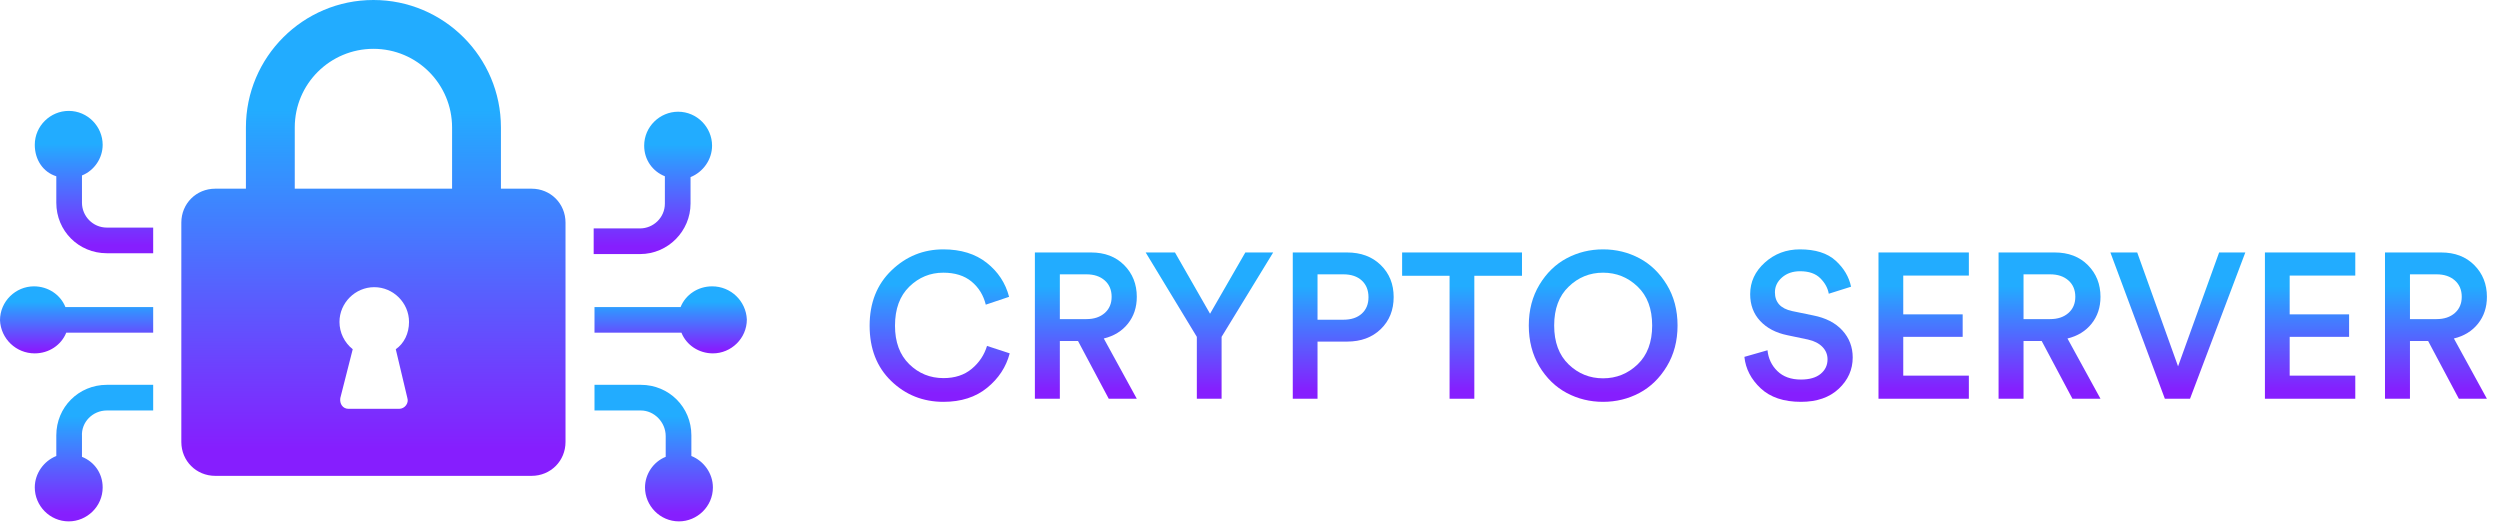
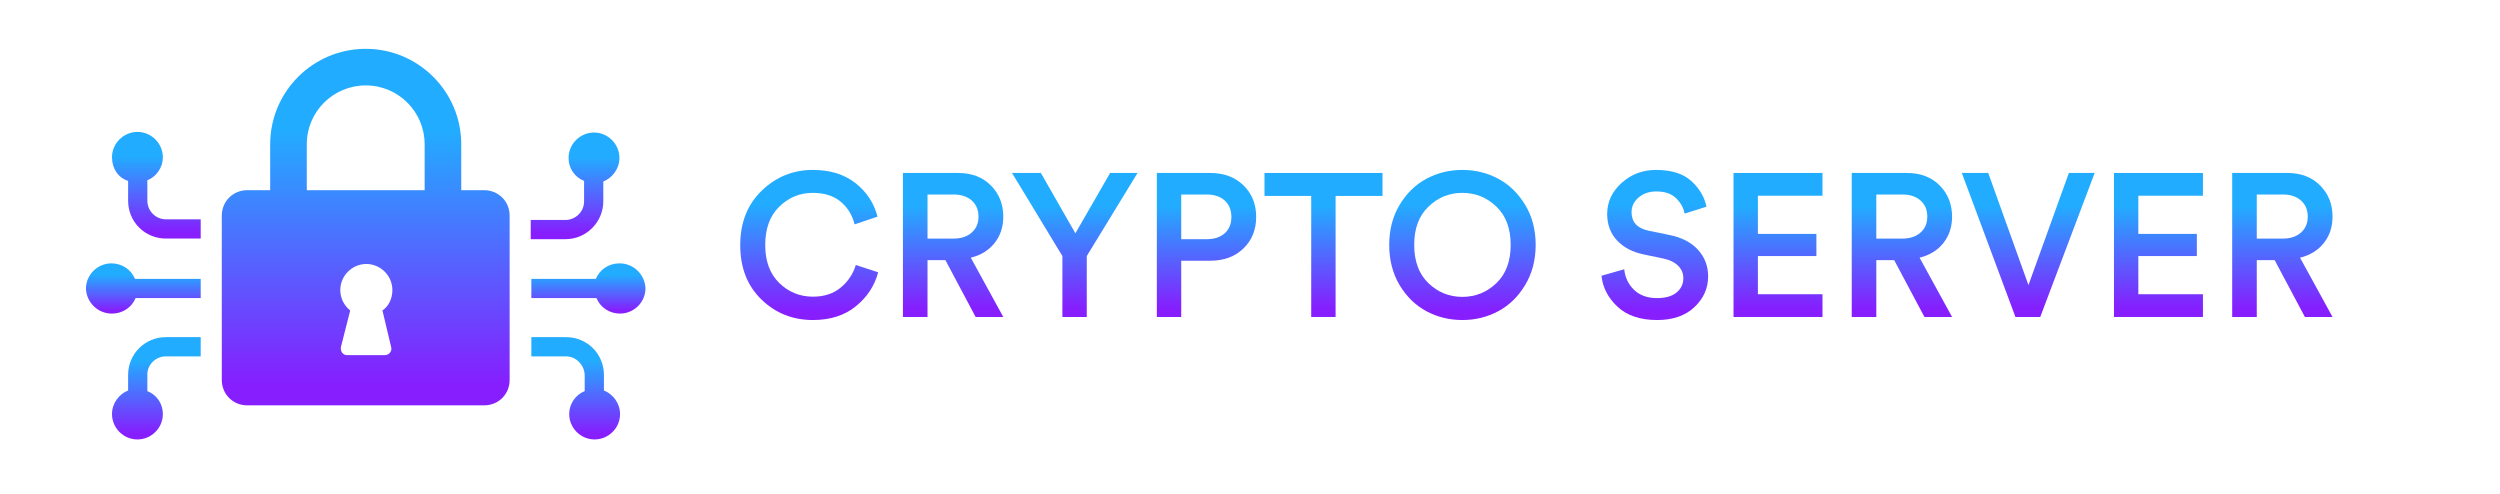
- <svg xmlns="http://www.w3.org/2000/svg" width="959px" height="200px" viewBox="0 0 959 200" version="1.1">
+ <svg xmlns="http://www.w3.org/2000/svg" width="400px" height="79px" viewBox="0 0 400 79" version="1.1">
  <defs>
    <linearGradient x1="50%" y1="23.091%" x2="50%" y2="94.501%" id="linearGradient-1">
      <stop stop-color="#22ACFF" offset="0%" />
      <stop stop-color="#861EFE" offset="100%" />
    </linearGradient>
    <linearGradient x1="50%" y1="23.091%" x2="50%" y2="94.501%" id="linearGradient-2">
      <stop stop-color="#22ACFF" offset="0%" />
      <stop stop-color="#861EFE" offset="100%" />
    </linearGradient>
    <linearGradient x1="50%" y1="23.091%" x2="50%" y2="94.501%" id="linearGradient-3">
      <stop stop-color="#22ACFF" offset="0%" />
      <stop stop-color="#861EFE" offset="100%" />
    </linearGradient>
    <linearGradient x1="50%" y1="23.091%" x2="50%" y2="94.501%" id="linearGradient-4">
      <stop stop-color="#22ACFF" offset="0%" />
      <stop stop-color="#861EFE" offset="100%" />
    </linearGradient>
    <linearGradient x1="50%" y1="23.091%" x2="50%" y2="94.501%" id="linearGradient-5">
      <stop stop-color="#22ACFF" offset="0%" />
      <stop stop-color="#861EFE" offset="100%" />
    </linearGradient>
    <linearGradient x1="50%" y1="23.091%" x2="50%" y2="94.501%" id="linearGradient-6">
      <stop stop-color="#22ACFF" offset="0%" />
      <stop stop-color="#861EFE" offset="100%" />
    </linearGradient>
    <linearGradient x1="50%" y1="23.091%" x2="50%" y2="94.501%" id="linearGradient-7">
      <stop stop-color="#22ACFF" offset="0%" />
      <stop stop-color="#861EFE" offset="100%" />
    </linearGradient>
    <linearGradient x1="50%" y1="23.091%" x2="50%" y2="94.501%" id="linearGradient-8">
      <stop stop-color="#22ACFF" offset="0%" />
      <stop stop-color="#861EFE" offset="100%" />
    </linearGradient>
    <linearGradient x1="50%" y1="23.091%" x2="50%" y2="94.501%" id="linearGradient-9">
      <stop stop-color="#22ACFF" offset="0%" />
      <stop stop-color="#861EFE" offset="100%" />
    </linearGradient>
    <linearGradient x1="50%" y1="23.091%" x2="50%" y2="94.501%" id="linearGradient-10">
      <stop stop-color="#22ACFF" offset="0%" />
      <stop stop-color="#861EFE" offset="100%" />
    </linearGradient>
    <linearGradient x1="50%" y1="23.091%" x2="50%" y2="94.501%" id="linearGradient-11">
      <stop stop-color="#22ACFF" offset="0%" />
      <stop stop-color="#861EFE" offset="100%" />
    </linearGradient>
    <linearGradient x1="50%" y1="23.091%" x2="50%" y2="94.501%" id="linearGradient-12">
      <stop stop-color="#22ACFF" offset="0%" />
      <stop stop-color="#861EFE" offset="100%" />
    </linearGradient>
    <linearGradient x1="50%" y1="23.091%" x2="50%" y2="94.501%" id="linearGradient-13">
      <stop stop-color="#22ACFF" offset="0%" />
      <stop stop-color="#861EFE" offset="100%" />
    </linearGradient>
    <linearGradient x1="50%" y1="23.091%" x2="50%" y2="94.501%" id="linearGradient-14">
      <stop stop-color="#22ACFF" offset="0%" />
      <stop stop-color="#861EFE" offset="100%" />
    </linearGradient>
  </defs>
-   <g id="Page-1" stroke="none" stroke-width="1" fill="none" fill-rule="evenodd">
+   <g id="Crypto-Logos" stroke="none" stroke-width="1" fill="none" fill-rule="evenodd">
    <g id="crypto-server-small" fill-rule="nonzero">
-       <g id="CRYPTO-SERVER-LOCK">
-         <path d="M21.598,67.619 L21.598,77.778 C21.598,88.572 30.174,97.143 40.973,97.143 L58.759,97.143 L58.759,87.302 L40.973,87.302 C35.573,87.302 31.444,82.857 31.444,77.778 L31.444,67.302 C36.208,65.397 39.384,60.635 39.384,55.556 C39.384,48.572 33.667,42.54 26.363,42.54 C19.374,42.54 13.34,48.254 13.34,55.556 C13.34,61.27 16.516,66.032 21.598,67.619" id="Path" fill="url(#linearGradient-1)" />
-         <path d="M40.973,157.461 L58.759,157.461 L58.759,147.62 L40.973,147.62 C30.174,147.62 21.598,156.191 21.598,166.984 L21.598,174.921 C16.834,176.825 13.34,181.587 13.34,186.984 C13.34,193.968 19.057,200 26.363,200 C33.35,200 39.384,194.286 39.384,186.984 C39.384,181.587 36.208,177.143 31.444,175.239 L31.444,167.302 C31.126,161.905 35.573,157.461 40.973,157.461" id="Path" fill="url(#linearGradient-2)" />
-         <path d="M13.34,135.556 C18.739,135.556 23.504,132.381 25.409,127.619 L58.759,127.619 L58.759,117.778 L25.092,117.778 C23.186,113.016 18.422,109.841 13.023,109.841 C6.035,109.842 5.40706747e-15,115.557 5.40706747e-15,122.858 C0.322,129.983 6.208,135.586 13.34,135.557" id="Path" fill="url(#linearGradient-3)" />
-         <path d="M264.892,78.095 L264.892,67.936 C269.656,66.032 273.15,61.27 273.15,55.873 C273.15,48.889 267.433,42.857 260.128,42.857 C253.141,42.857 247.106,48.572 247.106,55.873 C247.106,61.27 250.282,65.714 255.046,67.619 L255.046,78.095 C255.046,83.492 250.6,87.619 245.518,87.619 L227.732,87.619 L227.732,97.461 L245.518,97.461 C256.316,97.461 264.892,88.572 264.892,78.095" id="Path" fill="url(#linearGradient-1)" />
-         <path d="M255.363,167.302 L255.363,175.239 C250.6,177.143 247.423,181.905 247.423,186.984 C247.423,193.968 253.141,200 260.446,200 C267.433,200 273.468,194.286 273.468,186.984 C273.468,181.587 269.974,176.825 265.21,174.921 L265.21,166.984 C265.21,156.191 256.634,147.62 245.835,147.62 L228.049,147.62 L228.049,157.461 L245.835,157.461 C250.917,157.461 255.363,161.905 255.363,167.302" id="Path" fill="url(#linearGradient-2)" />
-         <path d="M273.15,109.841 C267.751,109.841 262.987,113.016 261.081,117.779 L228.049,117.779 L228.049,127.619 L261.399,127.619 C263.304,132.381 268.069,135.556 273.468,135.556 C280.456,135.556 286.49,129.841 286.49,122.539 C286.168,115.415 280.282,109.813 273.15,109.841" id="Path" fill="url(#linearGradient-4)" />
-         <path d="M82.58,182.54 L203.911,182.54 C211.215,182.54 216.932,176.825 216.932,169.524 L216.932,85.397 C216.932,78.095 211.215,72.381 203.91,72.381 L192.158,72.381 L192.158,48.89 C192.158,21.905 170.242,-1.08141349e-14 143.245,-1.08141349e-14 C116.248,-1.08141349e-14 94.332,21.905 94.332,48.889 L94.332,72.381 L82.58,72.381 C75.275,72.381 69.558,78.095 69.558,85.397 L69.558,169.524 C69.558,176.825 75.275,182.54 82.58,182.54 L82.58,182.54 Z M156.267,152.698 C156.903,154.603 155.315,156.826 153.091,156.826 L133.717,156.826 C131.494,156.826 130.223,154.92 130.54,152.698 L135.304,133.968 C132.128,131.428 130.223,127.619 130.223,123.492 C130.223,116.191 136.258,110.159 143.563,110.159 C150.868,110.159 156.903,116.191 156.903,123.492 C156.903,127.936 154.997,131.746 151.821,133.968 L156.267,152.698 Z M113.071,48.889 C113.071,32.064 126.729,18.73 143.245,18.73 C160.079,18.73 173.418,32.381 173.418,48.889 L173.418,72.381 L113.071,72.381 L113.071,48.89 L113.071,48.889 Z" id="Shape" fill="url(#linearGradient-5)" />
+       <g id="CRYPTO-SERVER-LOCK" transform="translate(13.75, 7.8125)">
+         <path d="M6.749,21.131 L6.749,24.306 C6.749,27.679 9.429,30.357 12.804,30.357 L18.362,30.357 L18.362,27.282 L12.804,27.282 C11.116,27.282 9.826,25.893 9.826,24.306 L9.826,21.032 C11.315,20.437 12.308,18.949 12.308,17.361 C12.308,15.179 10.521,13.294 8.238,13.294 C6.055,13.294 4.169,15.079 4.169,17.361 C4.169,19.147 5.161,20.635 6.749,21.131" id="Path" fill="url(#linearGradient-1)" />
+         <path d="M12.804,49.206 L18.362,49.206 L18.362,46.131 L12.804,46.131 C9.429,46.131 6.749,48.81 6.749,52.183 L6.749,54.663 C5.26,55.258 4.169,56.746 4.169,58.433 C4.169,60.615 5.955,62.5 8.238,62.5 C10.422,62.5 12.308,60.714 12.308,58.433 C12.308,56.746 11.315,55.357 9.826,54.762 L9.826,52.282 C9.727,50.595 11.116,49.206 12.804,49.206" id="Path" fill="url(#linearGradient-2)" />
+         <path d="M4.169,42.361 C5.856,42.361 7.345,41.369 7.94,39.881 L18.362,39.881 L18.362,36.806 L7.841,36.806 C7.246,35.317 5.757,34.325 4.07,34.325 C1.886,34.326 1.68970858e-15,36.111 1.68970858e-15,38.393 C0.101,40.62 1.94,42.371 4.169,42.362" id="Path" fill="url(#linearGradient-3)" />
+         <path d="M82.779,24.405 L82.779,21.23 C84.268,20.635 85.36,19.147 85.36,17.46 C85.36,15.278 83.573,13.393 81.29,13.393 C79.106,13.393 77.221,15.179 77.221,17.46 C77.221,19.147 78.213,20.536 79.702,21.131 L79.702,24.405 C79.702,26.091 78.312,27.381 76.724,27.381 L71.166,27.381 L71.166,30.456 L76.724,30.456 C80.099,30.456 82.779,27.679 82.779,24.405" id="Path" fill="url(#linearGradient-1)" />
+         <path d="M79.801,52.282 L79.801,54.762 C78.312,55.357 77.32,56.845 77.32,58.433 C77.32,60.615 79.106,62.5 81.389,62.5 C83.573,62.5 85.459,60.714 85.459,58.433 C85.459,56.746 84.367,55.258 82.878,54.663 L82.878,52.183 C82.878,48.81 80.198,46.131 76.823,46.131 L71.265,46.131 L71.265,49.206 L76.823,49.206 C78.412,49.206 79.801,50.595 79.801,52.282" id="Path" fill="url(#linearGradient-2)" />
+         <path d="M85.36,34.325 C83.672,34.325 82.183,35.317 81.588,36.806 L71.265,36.806 L71.265,39.881 L81.687,39.881 C82.283,41.369 83.771,42.361 85.459,42.361 C87.642,42.361 89.528,40.575 89.528,38.294 C89.427,36.067 87.588,34.316 85.36,34.325" id="Path" fill="url(#linearGradient-4)" />
+         <path d="M25.806,57.044 L63.722,57.044 C66.005,57.044 67.791,55.258 67.791,52.976 L67.791,26.687 C67.791,24.405 66.005,22.619 63.722,22.619 L60.049,22.619 L60.049,15.278 C60.049,6.845 53.201,-3.37941716e-15 44.764,-3.37941716e-15 C36.327,-3.37941716e-15 29.479,6.845 29.479,15.278 L29.479,22.619 L25.806,22.619 C23.523,22.619 21.737,24.405 21.737,26.687 L21.737,52.976 C21.737,55.258 23.523,57.044 25.806,57.044 L25.806,57.044 Z M48.834,47.718 C49.032,48.313 48.536,49.008 47.841,49.008 L41.786,49.008 C41.092,49.008 40.695,48.413 40.794,47.718 L42.283,41.865 C41.29,41.071 40.695,39.881 40.695,38.591 C40.695,36.31 42.58,34.425 44.863,34.425 C47.146,34.425 49.032,36.31 49.032,38.591 C49.032,39.98 48.436,41.171 47.444,41.865 L48.834,47.718 Z M35.335,15.278 C35.335,10.02 39.603,5.853 44.764,5.853 C50.025,5.853 54.193,10.119 54.193,15.278 L54.193,22.619 L35.335,22.619 L35.335,15.278 L35.335,15.278 Z" id="Shape" fill="url(#linearGradient-5)" />
      </g>
-       <g id="CRYPTO-SERVER" transform="translate(333.588, 95.65787)">
-         <path d="M28.333,58.486 C20.471,58.486 13.784,55.821 8.27,50.492 C2.757,45.163 0,38.093 0,29.282 C0,20.524 2.796,13.454 8.389,8.072 C13.982,2.691 20.603,0 28.254,0 C35.007,0 40.56,1.715 44.913,5.144 C49.266,8.574 52.128,12.926 53.5,18.203 L44.557,21.21 C43.66,17.569 41.84,14.615 39.096,12.346 C36.352,10.077 32.738,8.943 28.254,8.943 C23.241,8.943 18.902,10.724 15.235,14.285 C11.568,17.846 9.734,22.846 9.734,29.282 C9.734,35.561 11.555,40.481 15.195,44.042 C18.836,47.604 23.215,49.384 28.333,49.384 C32.712,49.384 36.326,48.197 39.175,45.823 C42.024,43.449 43.976,40.521 45.032,37.038 L53.737,39.887 C52.365,45.111 49.477,49.516 45.071,53.104 C40.666,56.692 35.086,58.486 28.333,58.486 Z" id="Path" fill="url(#linearGradient-6)" />
-         <path d="M91.725,57.299 L79.933,35.139 L72.969,35.139 L72.969,57.299 L63.392,57.299 L63.392,1.187 L84.919,1.187 C90.195,1.187 94.442,2.81 97.661,6.054 C100.879,9.299 102.488,13.349 102.488,18.203 C102.488,22.212 101.354,25.642 99.085,28.491 C96.817,31.34 93.73,33.239 89.826,34.189 L102.488,57.299 L91.725,57.299 Z M72.969,26.75 L83.178,26.75 C86.08,26.75 88.414,25.972 90.182,24.415 C91.949,22.859 92.833,20.788 92.833,18.203 C92.833,15.565 91.949,13.467 90.182,11.911 C88.414,10.354 86.08,9.576 83.178,9.576 L72.969,9.576 L72.969,26.75 Z" id="Shape" fill="url(#linearGradient-7)" />
-         <polygon id="Path" fill="url(#linearGradient-8)" points="125.519 33.556 105.891 1.187 117.13 1.187 130.584 24.692 144.117 1.187 154.801 1.187 135.016 33.556 135.016 57.299 125.519 57.299" />
-         <path d="M171.816,26.987 L181.709,26.987 C184.717,26.987 187.078,26.209 188.792,24.653 C190.507,23.096 191.364,20.999 191.364,18.361 C191.364,15.67 190.507,13.533 188.792,11.95 C187.078,10.368 184.717,9.576 181.709,9.576 L171.816,9.576 L171.816,26.987 Z M183.134,35.376 L171.816,35.376 L171.816,57.299 L162.319,57.299 L162.319,1.187 L183.134,1.187 C188.463,1.187 192.776,2.796 196.073,6.015 C199.371,9.233 201.02,13.322 201.02,18.282 C201.02,23.294 199.371,27.396 196.073,30.588 C192.776,33.78 188.463,35.376 183.134,35.376 Z" id="Shape" fill="url(#linearGradient-9)" />
-         <polygon id="Path" fill="url(#linearGradient-10)" points="250.246 10.13 231.964 10.13 231.964 57.299 222.467 57.299 222.467 10.13 204.265 10.13 204.265 1.187 250.246 1.187" />
-         <path d="M268.132,14.325 C264.439,17.86 262.592,22.819 262.592,29.203 C262.592,35.587 264.439,40.56 268.132,44.121 C271.825,47.683 276.231,49.464 281.348,49.464 C286.466,49.464 290.885,47.683 294.605,44.121 C298.324,40.56 300.184,35.587 300.184,29.203 C300.184,22.819 298.324,17.846 294.605,14.285 C290.885,10.724 286.466,8.943 281.348,8.943 C276.231,8.943 271.825,10.737 268.132,14.325 Z M256.894,44.873 C254.203,40.336 252.857,35.112 252.857,29.203 C252.857,23.294 254.216,18.084 256.933,13.573 C259.65,9.062 263.146,5.672 267.42,3.403 C271.693,1.134 276.336,0 281.348,0 C286.361,0 291.004,1.134 295.277,3.403 C299.551,5.672 303.06,9.062 305.803,13.573 C308.547,18.084 309.919,23.294 309.919,29.203 C309.919,35.112 308.547,40.336 305.803,44.873 C303.06,49.411 299.551,52.814 295.277,55.083 C291.004,57.351 286.361,58.486 281.348,58.486 C276.336,58.486 271.693,57.351 267.42,55.083 C263.146,52.814 259.637,49.411 256.894,44.873 Z" id="Shape" fill="url(#linearGradient-11)" />
-         <path d="M376.477,14.325 L367.929,17.015 C367.56,14.852 366.478,12.874 364.685,11.08 C362.891,9.286 360.305,8.389 356.929,8.389 C354.132,8.389 351.824,9.18 350.004,10.763 C348.184,12.346 347.273,14.245 347.273,16.461 C347.273,20.313 349.463,22.714 353.842,23.663 L361.915,25.325 C366.769,26.275 370.515,28.201 373.153,31.103 C375.791,34.005 377.11,37.46 377.11,41.47 C377.11,46.113 375.329,50.11 371.768,53.46 C368.206,56.81 363.366,58.486 357.245,58.486 C350.65,58.486 345.506,56.758 341.813,53.302 C338.119,49.846 336.035,45.823 335.56,41.233 L344.424,38.7 C344.741,41.866 346.007,44.53 348.223,46.694 C350.439,48.857 353.446,49.938 357.245,49.938 C360.516,49.938 363.036,49.213 364.803,47.762 C366.571,46.311 367.455,44.451 367.455,42.182 C367.455,40.336 366.795,38.74 365.476,37.394 C364.157,36.049 362.31,35.112 359.936,34.585 L352.022,32.923 C347.643,32.026 344.174,30.206 341.615,27.462 C339.056,24.719 337.776,21.289 337.776,17.174 C337.776,12.478 339.649,8.442 343.395,5.065 C347.142,1.688 351.626,0 356.85,0 C362.812,0 367.375,1.438 370.541,4.313 C373.707,7.189 375.685,10.526 376.477,14.325 Z" id="Path" fill="url(#linearGradient-12)" />
-         <polygon id="Path" fill="url(#linearGradient-13)" points="421.667 57.299 387.003 57.299 387.003 1.187 421.667 1.187 421.667 10.051 396.5 10.051 396.5 24.93 419.292 24.93 419.292 33.556 396.5 33.556 396.5 48.435 421.667 48.435" />
-         <path d="M461.396,57.299 L449.604,35.139 L442.639,35.139 L442.639,57.299 L433.063,57.299 L433.063,1.187 L454.589,1.187 C459.866,1.187 464.113,2.81 467.331,6.054 C470.55,9.299 472.159,13.349 472.159,18.203 C472.159,22.212 471.025,25.642 468.756,28.491 C466.487,31.34 463.401,33.239 459.496,34.189 L472.159,57.299 L461.396,57.299 Z M442.639,26.75 L452.848,26.75 C455.75,26.75 458.085,25.972 459.852,24.415 C461.62,22.859 462.504,20.788 462.504,18.203 C462.504,15.565 461.62,13.467 459.852,11.911 C458.085,10.354 455.75,9.576 452.848,9.576 L442.639,9.576 L442.639,26.75 Z" id="Shape" fill="url(#linearGradient-7)" />
-         <polygon id="Path" fill="url(#linearGradient-14)" points="501.916 44.873 517.665 1.187 527.716 1.187 506.506 57.299 496.851 57.299 475.958 1.187 486.246 1.187" />
-         <polygon id="Path" fill="url(#linearGradient-13)" points="569.899 57.299 535.235 57.299 535.235 1.187 569.899 1.187 569.899 10.051 544.732 10.051 544.732 24.93 567.525 24.93 567.525 33.556 544.732 33.556 544.732 48.435 569.899 48.435" />
-         <path d="M609.628,57.299 L597.836,35.139 L590.871,35.139 L590.871,57.299 L581.295,57.299 L581.295,1.187 L602.822,1.187 C608.098,1.187 612.345,2.81 615.564,6.054 C618.782,9.299 620.391,13.349 620.391,18.203 C620.391,22.212 619.257,25.642 616.988,28.491 C614.719,31.34 611.633,33.239 607.728,34.189 L620.391,57.299 L609.628,57.299 Z M590.871,26.75 L601.081,26.75 C603.982,26.75 606.317,25.972 608.085,24.415 C609.852,22.859 610.736,20.788 610.736,18.203 C610.736,15.565 609.852,13.467 608.085,11.911 C606.317,10.354 603.982,9.576 601.081,9.576 L590.871,9.576 L590.871,26.75 Z" id="Shape" fill="url(#linearGradient-7)" />
+       <g id="CRYPTO-SERVER-OUTLINES" transform="translate(118.4375, 27.1875)">
+         <path d="M11.635,24.017 C8.407,24.017 5.66,22.923 3.396,20.735 C1.132,18.547 0,15.643 0,12.025 C0,8.428 1.148,5.525 3.445,3.315 C5.742,1.105 8.461,0 11.602,0 C14.376,0 16.656,0.704 18.444,2.112 C20.231,3.521 21.407,5.308 21.97,7.475 L18.297,8.71 C17.929,7.215 17.182,6.002 16.055,5.07 C14.928,4.138 13.444,3.672 11.602,3.672 C9.544,3.672 7.762,4.404 6.256,5.866 C4.75,7.329 3.998,9.382 3.998,12.025 C3.998,14.603 4.745,16.624 6.24,18.086 C7.735,19.549 9.533,20.28 11.635,20.28 C13.433,20.28 14.918,19.793 16.087,18.817 C17.258,17.843 18.059,16.64 18.492,15.21 L22.067,16.38 C21.504,18.525 20.318,20.334 18.509,21.808 C16.7,23.281 14.408,24.017 11.635,24.017 Z" id="Path" fill="url(#linearGradient-6)" />
+         <path d="M37.667,23.53 L32.825,14.43 L29.965,14.43 L29.965,23.53 L26.032,23.53 L26.032,0.487 L34.873,0.487 C37.039,0.487 38.783,1.154 40.105,2.486 C41.427,3.819 42.087,5.482 42.087,7.475 C42.087,9.122 41.622,10.53 40.69,11.7 C39.758,12.87 38.491,13.65 36.888,14.04 L42.087,23.53 L37.667,23.53 Z M29.965,10.985 L34.157,10.985 C35.349,10.985 36.308,10.665 37.034,10.026 C37.76,9.387 38.123,8.537 38.123,7.475 C38.123,6.392 37.76,5.53 37.034,4.891 C36.308,4.252 35.349,3.933 34.157,3.933 L29.965,3.933 L29.965,10.985 Z" id="Shape" fill="url(#linearGradient-7)" />
+         <polygon id="Path" fill="url(#linearGradient-8)" points="51.545 13.78 43.485 0.487 48.1 0.487 53.625 10.14 59.182 0.487 63.57 0.487 55.445 13.78 55.445 23.53 51.545 23.53" />
+         <path d="M70.558,11.082 L74.62,11.082 C75.855,11.082 76.825,10.763 77.529,10.124 C78.233,9.485 78.585,8.623 78.585,7.54 C78.585,6.435 78.233,5.558 77.529,4.907 C76.825,4.258 75.855,3.933 74.62,3.933 L70.558,3.933 L70.558,11.082 Z M75.205,14.527 L70.558,14.527 L70.558,23.53 L66.657,23.53 L66.657,0.487 L75.205,0.487 C77.393,0.487 79.165,1.148 80.519,2.47 C81.873,3.792 82.55,5.471 82.55,7.508 C82.55,9.566 81.873,11.25 80.519,12.561 C79.165,13.872 77.393,14.527 75.205,14.527 Z" id="Shape" fill="url(#linearGradient-9)" />
+         <polygon id="Path" fill="url(#linearGradient-10)" points="102.765 4.16 95.257 4.16 95.257 23.53 91.358 23.53 91.358 4.16 83.882 4.16 83.882 0.487 102.765 0.487" />
+         <path d="M110.11,5.883 C108.593,7.334 107.835,9.371 107.835,11.992 C107.835,14.614 108.593,16.656 110.11,18.119 C111.627,19.581 113.436,20.312 115.537,20.312 C117.639,20.312 119.454,19.581 120.981,18.119 C122.509,16.656 123.272,14.614 123.272,11.992 C123.272,9.371 122.509,7.329 120.981,5.866 C119.454,4.404 117.639,3.672 115.537,3.672 C113.436,3.672 111.627,4.409 110.11,5.883 Z M105.495,18.427 C104.39,16.564 103.838,14.419 103.838,11.992 C103.838,9.566 104.395,7.426 105.511,5.574 C106.627,3.721 108.062,2.329 109.817,1.397 C111.573,0.466 113.479,0 115.537,0 C117.596,0 119.502,0.466 121.257,1.397 C123.013,2.329 124.453,3.721 125.58,5.574 C126.707,7.426 127.27,9.566 127.27,11.992 C127.27,14.419 126.707,16.564 125.58,18.427 C124.453,20.291 123.013,21.688 121.257,22.62 C119.502,23.552 117.596,24.017 115.537,24.017 C113.479,24.017 111.573,23.552 109.817,22.62 C108.062,21.688 106.622,20.291 105.495,18.427 Z" id="Shape" fill="url(#linearGradient-11)" />
+         <path d="M154.602,5.883 L151.093,6.987 C150.941,6.099 150.497,5.287 149.76,4.55 C149.023,3.813 147.962,3.445 146.575,3.445 C145.427,3.445 144.479,3.77 143.731,4.42 C142.984,5.07 142.61,5.85 142.61,6.76 C142.61,8.342 143.509,9.328 145.308,9.717 L148.623,10.4 C150.616,10.79 152.154,11.581 153.238,12.773 C154.321,13.964 154.863,15.383 154.863,17.03 C154.863,18.937 154.131,20.578 152.669,21.954 C151.206,23.33 149.218,24.017 146.705,24.017 C143.997,24.017 141.884,23.308 140.368,21.889 C138.851,20.47 137.995,18.817 137.8,16.933 L141.44,15.893 C141.57,17.192 142.09,18.287 143,19.175 C143.91,20.063 145.145,20.508 146.705,20.508 C148.048,20.508 149.083,20.21 149.809,19.614 C150.535,19.018 150.898,18.254 150.898,17.323 C150.898,16.564 150.627,15.909 150.085,15.356 C149.543,14.804 148.785,14.419 147.81,14.203 L144.56,13.52 C142.762,13.152 141.337,12.404 140.286,11.277 C139.235,10.151 138.71,8.742 138.71,7.053 C138.71,5.124 139.479,3.467 141.018,2.08 C142.556,0.693 144.398,0 146.542,0 C148.991,0 150.865,0.59 152.165,1.771 C153.465,2.952 154.278,4.322 154.602,5.883 Z" id="Path" fill="url(#linearGradient-12)" />
+         <polygon id="Path" fill="url(#linearGradient-13)" points="173.16 23.53 158.925 23.53 158.925 0.487 173.16 0.487 173.16 4.128 162.825 4.128 162.825 10.238 172.185 10.238 172.185 13.78 162.825 13.78 162.825 19.89 173.16 19.89" />
+         <path d="M189.475,23.53 L184.632,14.43 L181.773,14.43 L181.773,23.53 L177.84,23.53 L177.84,0.487 L186.68,0.487 C188.847,0.487 190.591,1.154 191.912,2.486 C193.234,3.819 193.895,5.482 193.895,7.475 C193.895,9.122 193.429,10.53 192.498,11.7 C191.566,12.87 190.298,13.65 188.695,14.04 L193.895,23.53 L189.475,23.53 Z M181.773,10.985 L185.965,10.985 C187.157,10.985 188.115,10.665 188.841,10.026 C189.567,9.387 189.93,8.537 189.93,7.475 C189.93,6.392 189.567,5.53 188.841,4.891 C188.115,4.252 187.157,3.933 185.965,3.933 L181.773,3.933 L181.773,10.985 Z" id="Shape" fill="url(#linearGradient-7)" />
+         <polygon id="Path" fill="url(#linearGradient-14)" points="206.115 18.427 212.583 0.487 216.71 0.487 208 23.53 204.035 23.53 195.455 0.487 199.68 0.487" />
+         <polygon id="Path" fill="url(#linearGradient-13)" points="234.032 23.53 219.798 23.53 219.798 0.487 234.032 0.487 234.032 4.128 223.697 4.128 223.697 10.238 233.058 10.238 233.058 13.78 223.697 13.78 223.697 19.89 234.032 19.89" />
+         <path d="M250.347,23.53 L245.505,14.43 L242.645,14.43 L242.645,23.53 L238.713,23.53 L238.713,0.487 L247.553,0.487 C249.719,0.487 251.463,1.154 252.785,2.486 C254.107,3.819 254.768,5.482 254.768,7.475 C254.768,9.122 254.302,10.53 253.37,11.7 C252.438,12.87 251.171,13.65 249.567,14.04 L254.768,23.53 L250.347,23.53 Z M242.645,10.985 L246.838,10.985 C248.029,10.985 248.988,10.665 249.714,10.026 C250.44,9.387 250.803,8.537 250.803,7.475 C250.803,6.392 250.44,5.53 249.714,4.891 C248.988,4.252 248.029,3.933 246.838,3.933 L242.645,3.933 L242.645,10.985 Z" id="Shape" fill="url(#linearGradient-7)" />
      </g>
    </g>
  </g>
</svg>
